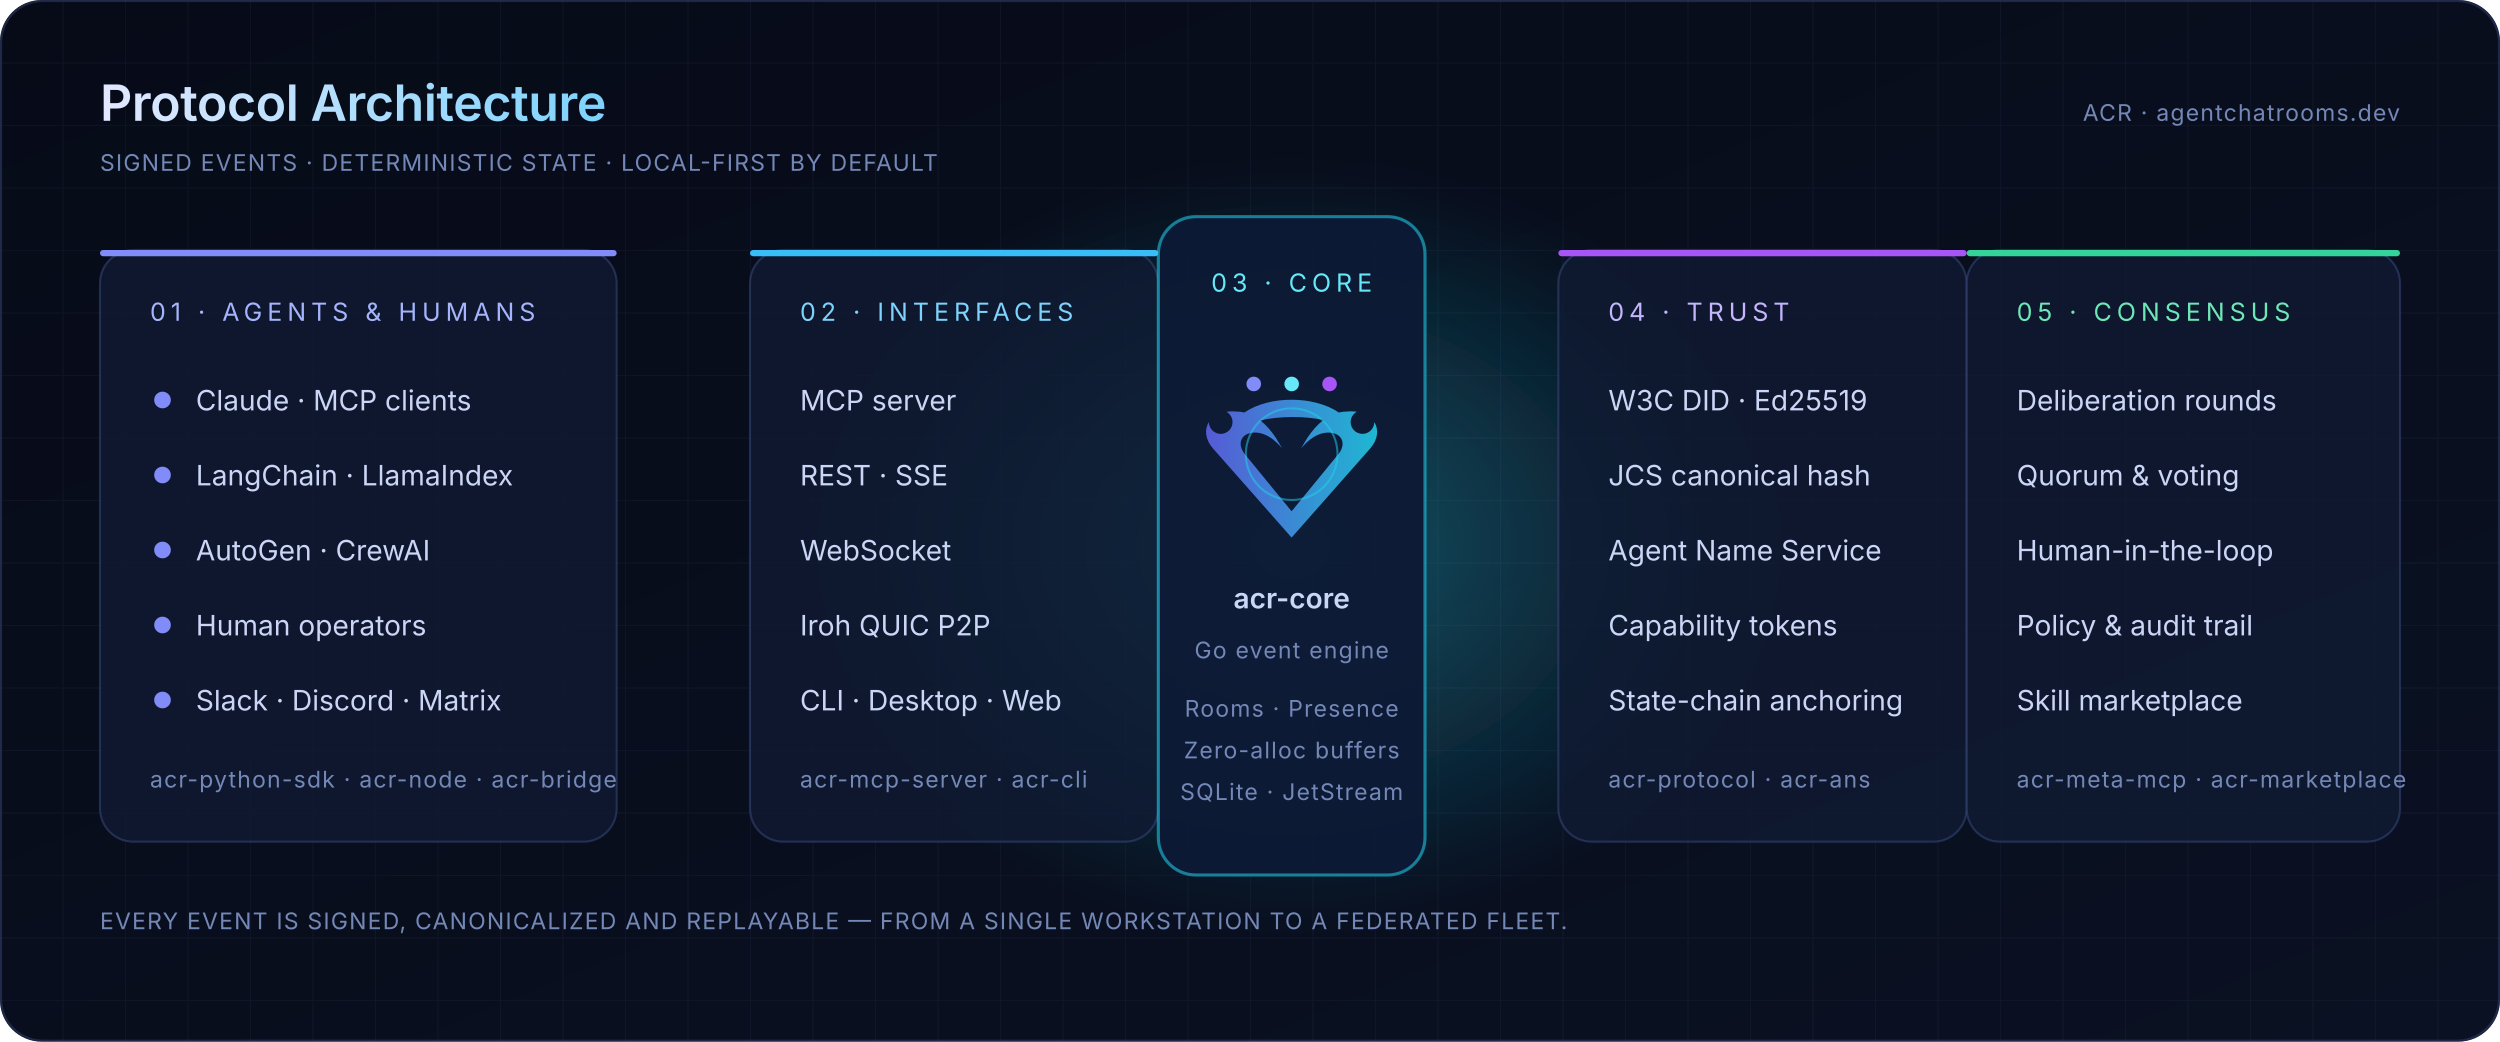
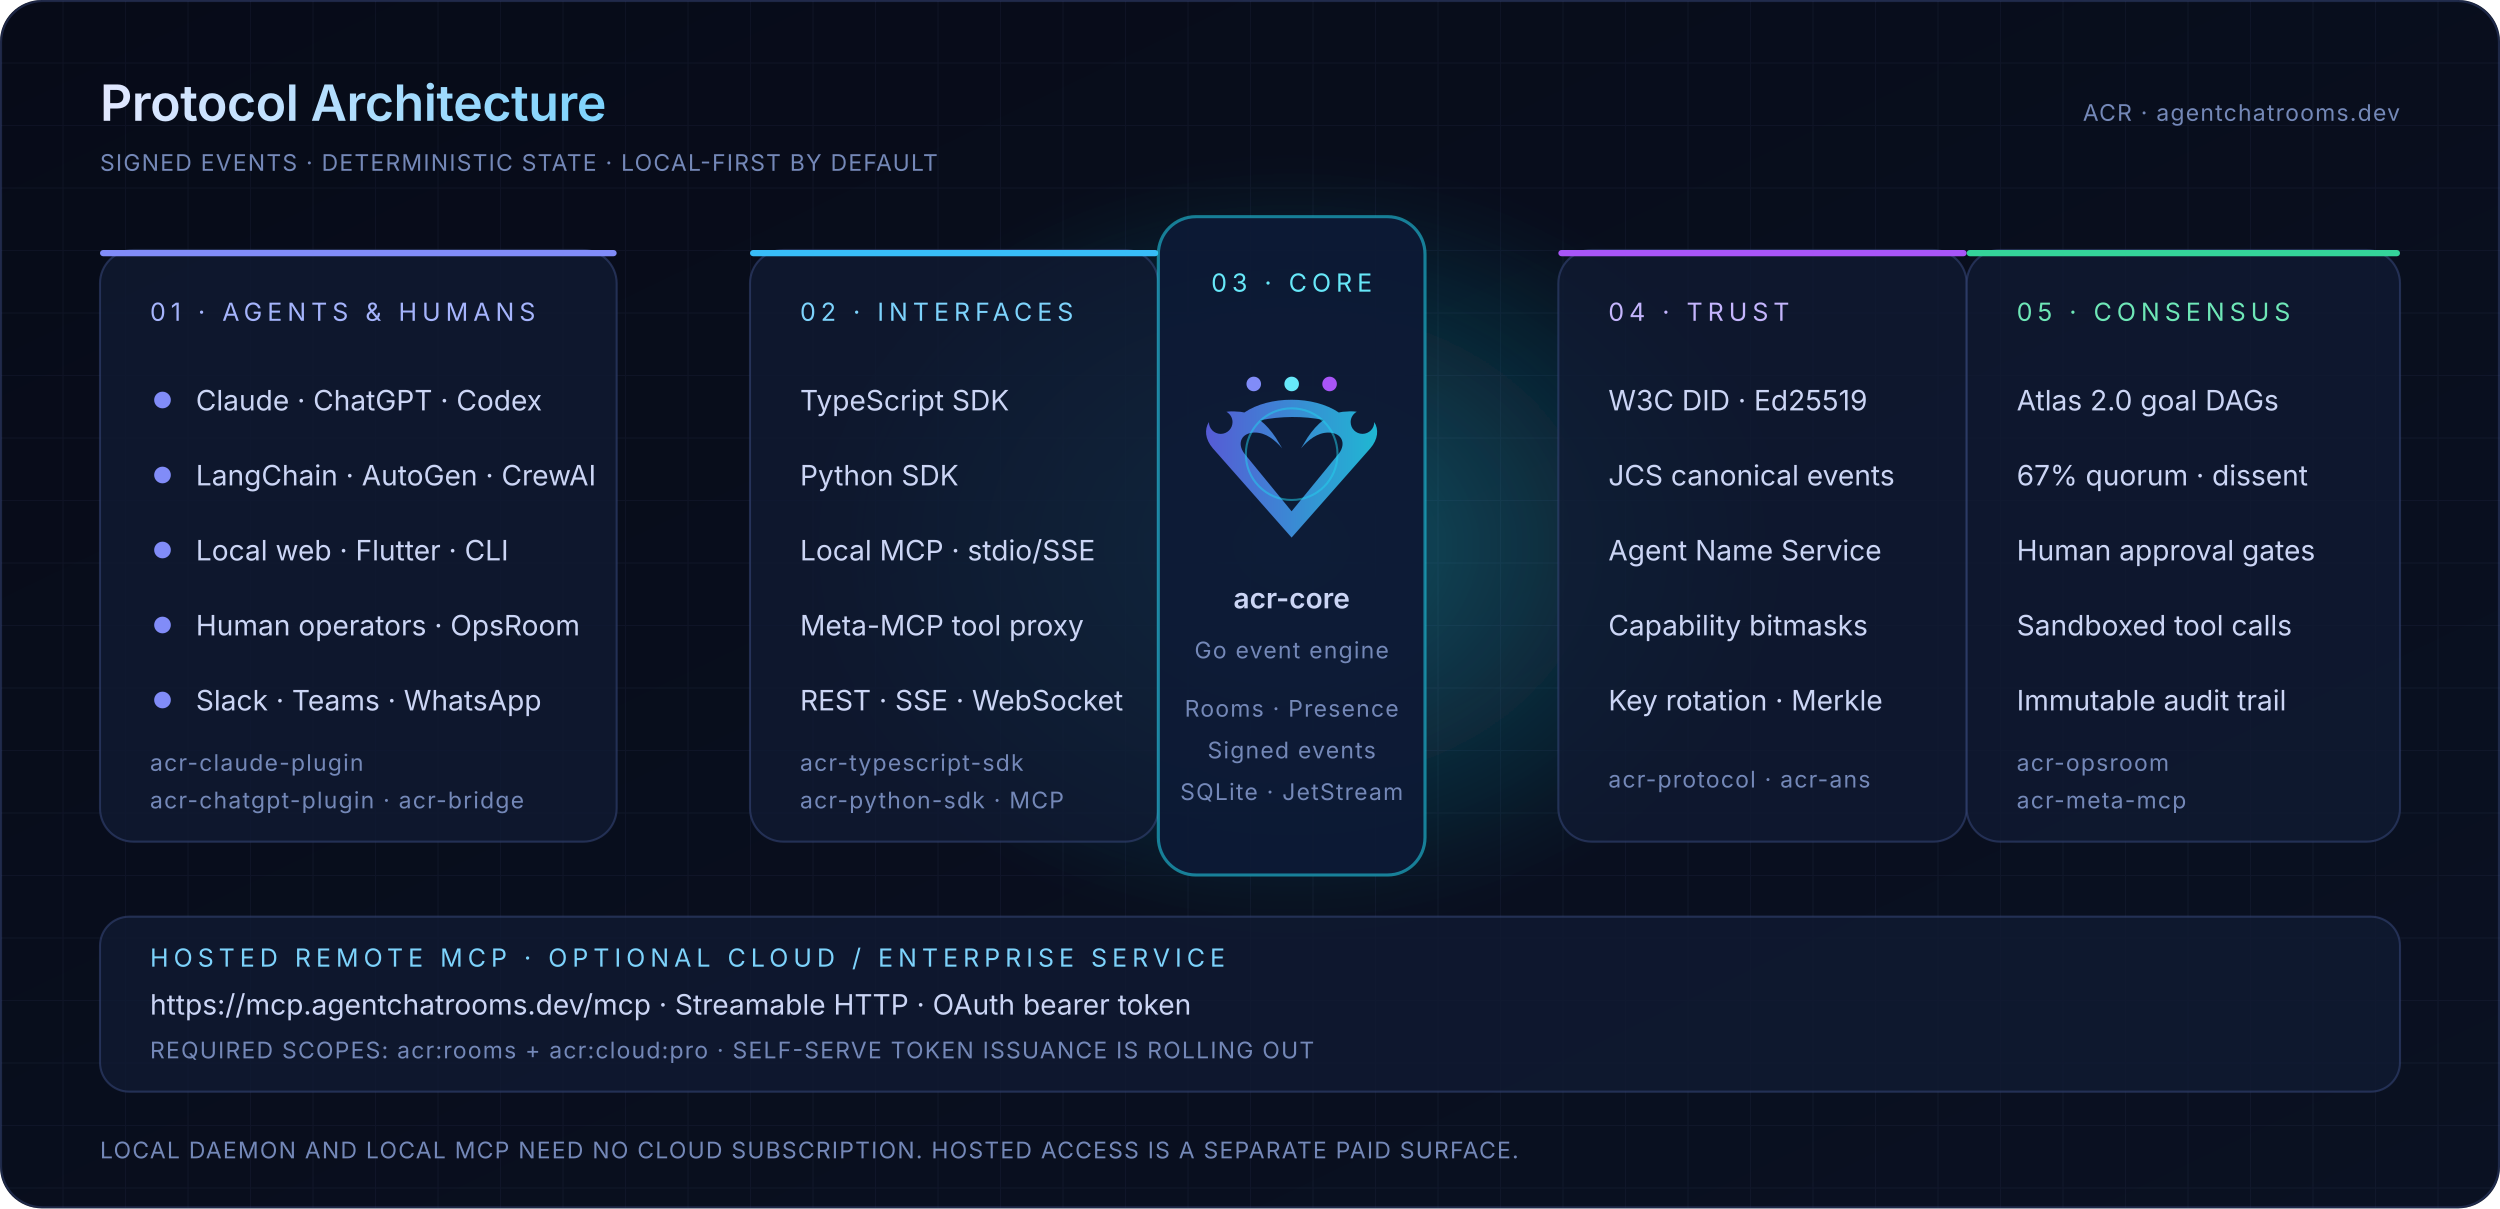
- <svg xmlns="http://www.w3.org/2000/svg" width="1200" height="500" viewBox="0 0 1200 500" role="img" aria-label="ACR protocol architecture — agents connect through SDKs and transports to the acr-core daemon, which anchors state, consensus and decentralized identity">
+ <svg xmlns="http://www.w3.org/2000/svg" width="1200" height="580" viewBox="0 0 1200 580" role="img" aria-label="ACR architecture: agent plugins and local clients, TypeScript and Python SDKs, local and Meta-MCP, acr-core, decentralized identity, OpsRoom consensus and optional paid hosted Remote MCP">
  <defs>
    <linearGradient id="arc-bg" x1="0" y1="0" x2="1" y2="1">
      <stop offset="0%" stop-color="#070b18" />
      <stop offset="100%" stop-color="#0a1122" />
    </linearGradient>
    <linearGradient id="arc-flow" x1="0" y1="0" x2="1" y2="0">
      <stop offset="0%" stop-color="#6366f1" />
      <stop offset="100%" stop-color="#22d3ee" />
    </linearGradient>
    <linearGradient id="arc-heading" x1="0" y1="0" x2="1" y2="0">
      <stop offset="0%" stop-color="#e2e8ff" />
      <stop offset="100%" stop-color="#7dd3fc" />
    </linearGradient>
    <radialGradient id="arc-core-glow" cx="50%" cy="50%" r="50%">
      <stop offset="0%" stop-color="#22d3ee" stop-opacity="0.35" />
      <stop offset="100%" stop-color="#22d3ee" stop-opacity="0" />
    </radialGradient>
    <pattern id="arc-grid" width="30" height="30" patternUnits="userSpaceOnUse">
      <path d="M30 0H0V30" fill="none" stroke="#8ea0ff" stroke-opacity="0.05" stroke-width="1" />
    </pattern>
    <clipPath id="arc-clip">
-       <rect width="1200" height="500" rx="20" />
+       <rect width="1200" height="580" rx="20" />
    </clipPath>
    <filter id="arc-soft" x="-50%" y="-50%" width="200%" height="200%">
      <feGaussianBlur stdDeviation="10" />
    </filter>
    <style>
      .arc-fs { font-family: 'Segoe UI', Inter, 'Helvetica Neue', Arial, sans-serif; }
      .card { fill: #101a33; fill-opacity: .78; stroke: #38487a; stroke-opacity: .55; }
      .col-title { font-size: 12px; letter-spacing: 2.4px; }
      .item { font-size: 13.5px; fill: #cbd5f5; }
      .muted { font-size: 11px; fill: #7488b8; letter-spacing: .6px; }

      @keyframes arc-dash { to { stroke-dashoffset: -220; } }
      @keyframes arc-fade-in { from { opacity: 0; transform: translateY(12px); } to { opacity: 1; transform: translateY(0); } }
      @keyframes arc-pulse { 0%,100% { opacity: .3; } 50% { opacity: .9; } }
      @keyframes arc-breathe { 0%,100% { transform: scale(1); opacity: .5; } 50% { transform: scale(1.08); opacity: .95; } }
      @keyframes arc-type-bounce { 0%,60%,100% { transform: translateY(0); opacity: .4; } 30% { transform: translateY(-3px); opacity: 1; } }

      .wire { stroke-dasharray: 6 10; animation: arc-dash 6s linear infinite; }
      .col-1 { animation: arc-fade-in .8s cubic-bezier(.2,.8,.25,1) .05s both; }
      .col-2 { animation: arc-fade-in .8s cubic-bezier(.2,.8,.25,1) .2s both; }
      .col-3 { animation: arc-fade-in .8s cubic-bezier(.2,.8,.25,1) .35s both; }
      .col-4 { animation: arc-fade-in .8s cubic-bezier(.2,.8,.25,1) .5s both; }
      .pulse { animation: arc-pulse 3s ease-in-out infinite; }
      .core-halo { transform-origin: 620px 262px; animation: arc-breathe 5s ease-in-out infinite; }
      .core-typing-dot-1 { animation: arc-type-bounce 1.4s ease-in-out infinite; }
      .core-typing-dot-2 { animation: arc-type-bounce 1.4s ease-in-out .18s infinite; }
      .core-typing-dot-3 { animation: arc-type-bounce 1.4s ease-in-out .36s infinite; }

      @media (prefers-reduced-motion: reduce) {
        .wire, .col-1, .col-2, .col-3, .col-4, .pulse, .core-halo,
        .core-typing-dot-1, .core-typing-dot-2, .core-typing-dot-3 { animation: none; }
+         .packets, .core-ring { display: none; }
      }
    </style>
  </defs>
  <g clip-path="url(#arc-clip)" class="arc-fs">
-     <rect width="1200" height="500" fill="url(#arc-bg)" />
-     <rect width="1200" height="500" fill="url(#arc-grid)" />
+     <rect width="1200" height="580" fill="url(#arc-bg)" />
+     <rect width="1200" height="580" fill="url(#arc-grid)" />
    <ellipse class="core-halo" cx="620" cy="262" rx="230" ry="180" fill="url(#arc-core-glow)" filter="url(#arc-soft)" />
    <text x="48" y="58" fill="url(#arc-heading)" font-size="24" font-weight="600" letter-spacing="-0.2">Protocol Architecture</text>
    <text x="48" y="82" class="muted">SIGNED EVENTS · DETERMINISTIC STATE · LOCAL-FIRST BY DEFAULT</text>
    <text x="1152" y="58" class="muted" text-anchor="end" font-size="12" letter-spacing="2.2">ACR · agentchatrooms.dev</text>
    <g fill="none" stroke="url(#arc-flow)" stroke-opacity="0.55" stroke-width="1.6">
      <path class="wire" d="M296 262 H360" />
      <path class="wire" d="M556 262 H492" />
      <path class="wire" d="M684 262 H748" />
      <path class="wire" d="M944 262 H880" />
    </g>
-     <circle r="3.4" fill="#a5b4fc">
-       <animateMotion dur="4s" repeatCount="indefinite" path="M296 262 H360" />
-       <animate attributeName="opacity" values="0;1;1;0" dur="4s" repeatCount="indefinite" />
-     </circle>
-     <circle r="3.4" fill="#7dd3fc">
-       <animateMotion dur="4s" begin="0.9s" repeatCount="indefinite" path="M492 262 H556" />
-       <animate attributeName="opacity" values="0;1;1;0" dur="4s" begin="0.9s" repeatCount="indefinite" />
-     </circle>
-     <circle r="3.4" fill="#67e8f9">
-       <animateMotion dur="4s" begin="1.8s" repeatCount="indefinite" path="M684 262 H748" />
-       <animate attributeName="opacity" values="0;1;1;0" dur="4s" begin="1.8s" repeatCount="indefinite" />
-     </circle>
-     <circle r="3.4" fill="#c4b5fd">
-       <animateMotion dur="4s" begin="2.7s" repeatCount="indefinite" path="M880 262 H944" />
-       <animate attributeName="opacity" values="0;1;1;0" dur="4s" begin="2.7s" repeatCount="indefinite" />
-     </circle>
+     <g class="packets">
+       <circle r="3.4" fill="#a5b4fc">
+         <animateMotion dur="4s" repeatCount="indefinite" path="M296 262 H360" />
+         <animate attributeName="opacity" values="0;1;1;0" dur="4s" repeatCount="indefinite" />
+       </circle>
+       <circle r="3.4" fill="#7dd3fc">
+         <animateMotion dur="4s" begin="0.9s" repeatCount="indefinite" path="M492 262 H556" />
+         <animate attributeName="opacity" values="0;1;1;0" dur="4s" begin="0.9s" repeatCount="indefinite" />
+       </circle>
+       <circle r="3.4" fill="#67e8f9">
+         <animateMotion dur="4s" begin="1.8s" repeatCount="indefinite" path="M684 262 H748" />
+         <animate attributeName="opacity" values="0;1;1;0" dur="4s" begin="1.8s" repeatCount="indefinite" />
+       </circle>
+       <circle r="3.4" fill="#c4b5fd">
+         <animateMotion dur="4s" begin="2.7s" repeatCount="indefinite" path="M880 262 H944" />
+         <animate attributeName="opacity" values="0;1;1;0" dur="4s" begin="2.7s" repeatCount="indefinite" />
+       </circle>
+     </g>
    <g class="col-1">
      <rect x="48" y="120" width="248" height="284" rx="16" class="card" />
      <rect x="48" y="120" width="248" height="3" rx="1.5" fill="#818cf8" />
      <text x="72" y="154" class="col-title" fill="#a5b4fc">01 · AGENTS &amp; HUMANS</text>
      <g class="item">
        <circle class="pulse" cx="78" cy="192" r="4" fill="#818cf8" />
-         <text x="94" y="197">Claude · MCP clients</text>
+         <text x="94" y="197">Claude · ChatGPT · Codex</text>
        <circle class="pulse" cx="78" cy="228" r="4" fill="#818cf8" />
-         <text x="94" y="233">LangChain · LlamaIndex</text>
+         <text x="94" y="233">LangChain · AutoGen · CrewAI</text>
        <circle class="pulse" cx="78" cy="264" r="4" fill="#818cf8" />
-         <text x="94" y="269">AutoGen · CrewAI</text>
+         <text x="94" y="269">Local web · Flutter · CLI</text>
        <circle class="pulse" cx="78" cy="300" r="4" fill="#818cf8" />
-         <text x="94" y="305">Human operators</text>
+         <text x="94" y="305">Human operators · OpsRoom</text>
        <circle class="pulse" cx="78" cy="336" r="4" fill="#818cf8" />
-         <text x="94" y="341">Slack · Discord · Matrix</text>
+         <text x="94" y="341">Slack · Teams · WhatsApp</text>
      </g>
-       <text x="72" y="378" class="muted">acr-python-sdk · acr-node · acr-bridge</text>
+       <text x="72" y="370" class="muted">acr-claude-plugin</text>
+       <text x="72" y="388" class="muted">acr-chatgpt-plugin · acr-bridge</text>
    </g>
    <g class="col-2">
      <rect x="360" y="120" width="196" height="284" rx="16" class="card" />
      <rect x="360" y="120" width="196" height="3" rx="1.5" fill="#38bdf8" />
      <text x="384" y="154" class="col-title" fill="#7dd3fc">02 · INTERFACES</text>
      <g class="item">
-         <text x="384" y="197">MCP server</text>
-         <text x="384" y="233">REST · SSE</text>
-         <text x="384" y="269">WebSocket</text>
-         <text x="384" y="305">Iroh QUIC P2P</text>
-         <text x="384" y="341">CLI · Desktop · Web</text>
+         <text x="384" y="197">TypeScript SDK</text>
+         <text x="384" y="233">Python SDK</text>
+         <text x="384" y="269">Local MCP · stdio/SSE</text>
+         <text x="384" y="305">Meta-MCP tool proxy</text>
+         <text x="384" y="341">REST · SSE · WebSocket</text>
      </g>
-       <text x="384" y="378" class="muted">acr-mcp-server · acr-cli</text>
+       <text x="384" y="370" class="muted">acr-typescript-sdk</text>
+       <text x="384" y="388" class="muted">acr-python-sdk · MCP</text>
    </g>
    <g class="col-3">
      <rect x="556" y="104" width="128" height="316" rx="18" fill="#0d1a35" fill-opacity="0.95" stroke="#22d3ee" stroke-opacity="0.55" stroke-width="1.5" />
      <text x="620" y="140" class="col-title" fill="#67e8f9" text-anchor="middle">03 · CORE</text>
      <g transform="translate(620 218)">
        <g transform="translate(-41.1, -40) scale(1.26)">
          <path d="M64.09,19.51c0,2.49-2.01,4.5-4.5,4.5s-4.5-2.01-4.5-4.5c0-1.7.95-3.15,2.33-3.92-1.17-.18-2.45-.22-3.83-.08-1.04,0-2.04.13-3.02.36-9.56-6.48-26.44-6.49-35.97,0-.97-.23-1.98-.35-3.01-.35-1.38-.14-2.66-.1-3.83.08,1.38.77,2.33,2.23,2.33,3.92,0,2.49-2.01,4.5-4.5,4.5s-4.5-2.01-4.5-4.5c-1.75,2.75-1.5,6.5,1.5,10l30,34,30-34c3-3.5,3.25-7.25,1.5-10ZM50.59,31.51l-18,22L14.59,31.51c-3-4-1-8,4-8,4.16,0,7.63,2.77,10.41,6.01l-2.41-4.01c-1.8-2.69-3.79-4.98-5.99-6.68,7.72-1.57,16.51-1.7,24.14-.11-2.26,1.72-4.31,4.04-6.14,6.8l-2.41,4.01c2.78-3.24,6.24-6.01,10.41-6.01,5,0,7,4,4,8Z" fill="url(#arc-flow)" fill-opacity="0.85" />
        </g>
-         <circle cx="0" cy="0" r="22" fill="none" stroke="#22d3ee" stroke-opacity="0.5">
+         <circle class="core-ring" cx="0" cy="0" r="22" fill="none" stroke="#22d3ee" stroke-opacity="0.5">
          <animate attributeName="r" values="14;34" dur="3s" repeatCount="indefinite" />
          <animate attributeName="stroke-opacity" values="0.55;0" dur="3s" repeatCount="indefinite" />
        </circle>
        <circle class="core-typing-dot-1" cx="-18.2" cy="-33.7" r="3.5" fill="#818cf8" />
        <circle class="core-typing-dot-2" cx="0" cy="-33.7" r="3.5" fill="#67e8f9" />
        <circle class="core-typing-dot-3" cx="18.2" cy="-33.7" r="3.5" fill="#a855f7" />
      </g>
      <text x="620" y="292" class="item" text-anchor="middle" font-weight="600" fill="#e0f2fe">acr-core</text>
      <text x="620" y="316" class="muted" text-anchor="middle">Go event engine</text>
      <text x="620" y="344" class="muted" text-anchor="middle">Rooms · Presence</text>
-       <text x="620" y="364" class="muted" text-anchor="middle">Zero-alloc buffers</text>
+       <text x="620" y="364" class="muted" text-anchor="middle">Signed events</text>
      <text x="620" y="384" class="muted" text-anchor="middle">SQLite · JetStream</text>
    </g>
    <g class="col-4">
      <rect x="748" y="120" width="196" height="284" rx="16" class="card" />
      <rect x="748" y="120" width="196" height="3" rx="1.5" fill="#a855f7" />
      <text x="772" y="154" class="col-title" fill="#c4b5fd">04 · TRUST</text>
      <g class="item">
        <text x="772" y="197">W3C DID · Ed25519</text>
-         <text x="772" y="233">JCS canonical hash</text>
+         <text x="772" y="233">JCS canonical events</text>
        <text x="772" y="269">Agent Name Service</text>
-         <text x="772" y="305">Capability tokens</text>
-         <text x="772" y="341">State-chain anchoring</text>
+         <text x="772" y="305">Capability bitmasks</text>
+         <text x="772" y="341">Key rotation · Merkle</text>
      </g>
      <text x="772" y="378" class="muted">acr-protocol · acr-ans</text>
      <rect x="944" y="120" width="208" height="284" rx="16" class="card" />
      <rect x="944" y="120" width="208" height="3" rx="1.5" fill="#34d399" />
      <text x="968" y="154" class="col-title" fill="#6ee7b7">05 · CONSENSUS</text>
      <g class="item">
-         <text x="968" y="197">Deliberation rounds</text>
-         <text x="968" y="233">Quorum &amp; voting</text>
-         <text x="968" y="269">Human-in-the-loop</text>
-         <text x="968" y="305">Policy &amp; audit trail</text>
-         <text x="968" y="341">Skill marketplace</text>
+         <text x="968" y="197">Atlas 2.0 goal DAGs</text>
+         <text x="968" y="233">67% quorum · dissent</text>
+         <text x="968" y="269">Human approval gates</text>
+         <text x="968" y="305">Sandboxed tool calls</text>
+         <text x="968" y="341">Immutable audit trail</text>
      </g>
-       <text x="968" y="378" class="muted">acr-meta-mcp · acr-marketplace</text>
+       <text x="968" y="370" class="muted">acr-opsroom</text>
+       <text x="968" y="388" class="muted">acr-meta-mcp</text>
    </g>
-     <text x="48" y="446" class="muted">EVERY EVENT IS SIGNED, CANONICALIZED AND REPLAYABLE — FROM A SINGLE WORKSTATION TO A FEDERATED FLEET.</text>
-     <rect x="0.5" y="0.5" width="1199" height="499" rx="20" fill="none" stroke="#38487a" stroke-opacity="0.45" />
+     <rect x="48" y="440" width="1104" height="84" rx="14" class="card" />
+     <text x="72" y="464" class="col-title" fill="#7dd3fc">HOSTED REMOTE MCP · OPTIONAL CLOUD / ENTERPRISE SERVICE</text>
+     <text x="72" y="487" class="item">https://mcp.agentchatrooms.dev/mcp · Streamable HTTP · OAuth bearer token</text>
+     <text x="72" y="508" class="muted">REQUIRED SCOPES: acr:rooms + acr:cloud:pro · SELF-SERVE TOKEN ISSUANCE IS ROLLING OUT</text>
+     <text x="48" y="556" class="muted">LOCAL DAEMON AND LOCAL MCP NEED NO CLOUD SUBSCRIPTION. HOSTED ACCESS IS A SEPARATE PAID SURFACE.</text>
+     <rect x="0.5" y="0.5" width="1199" height="579" rx="20" fill="none" stroke="#38487a" stroke-opacity="0.45" />
  </g>
</svg>
